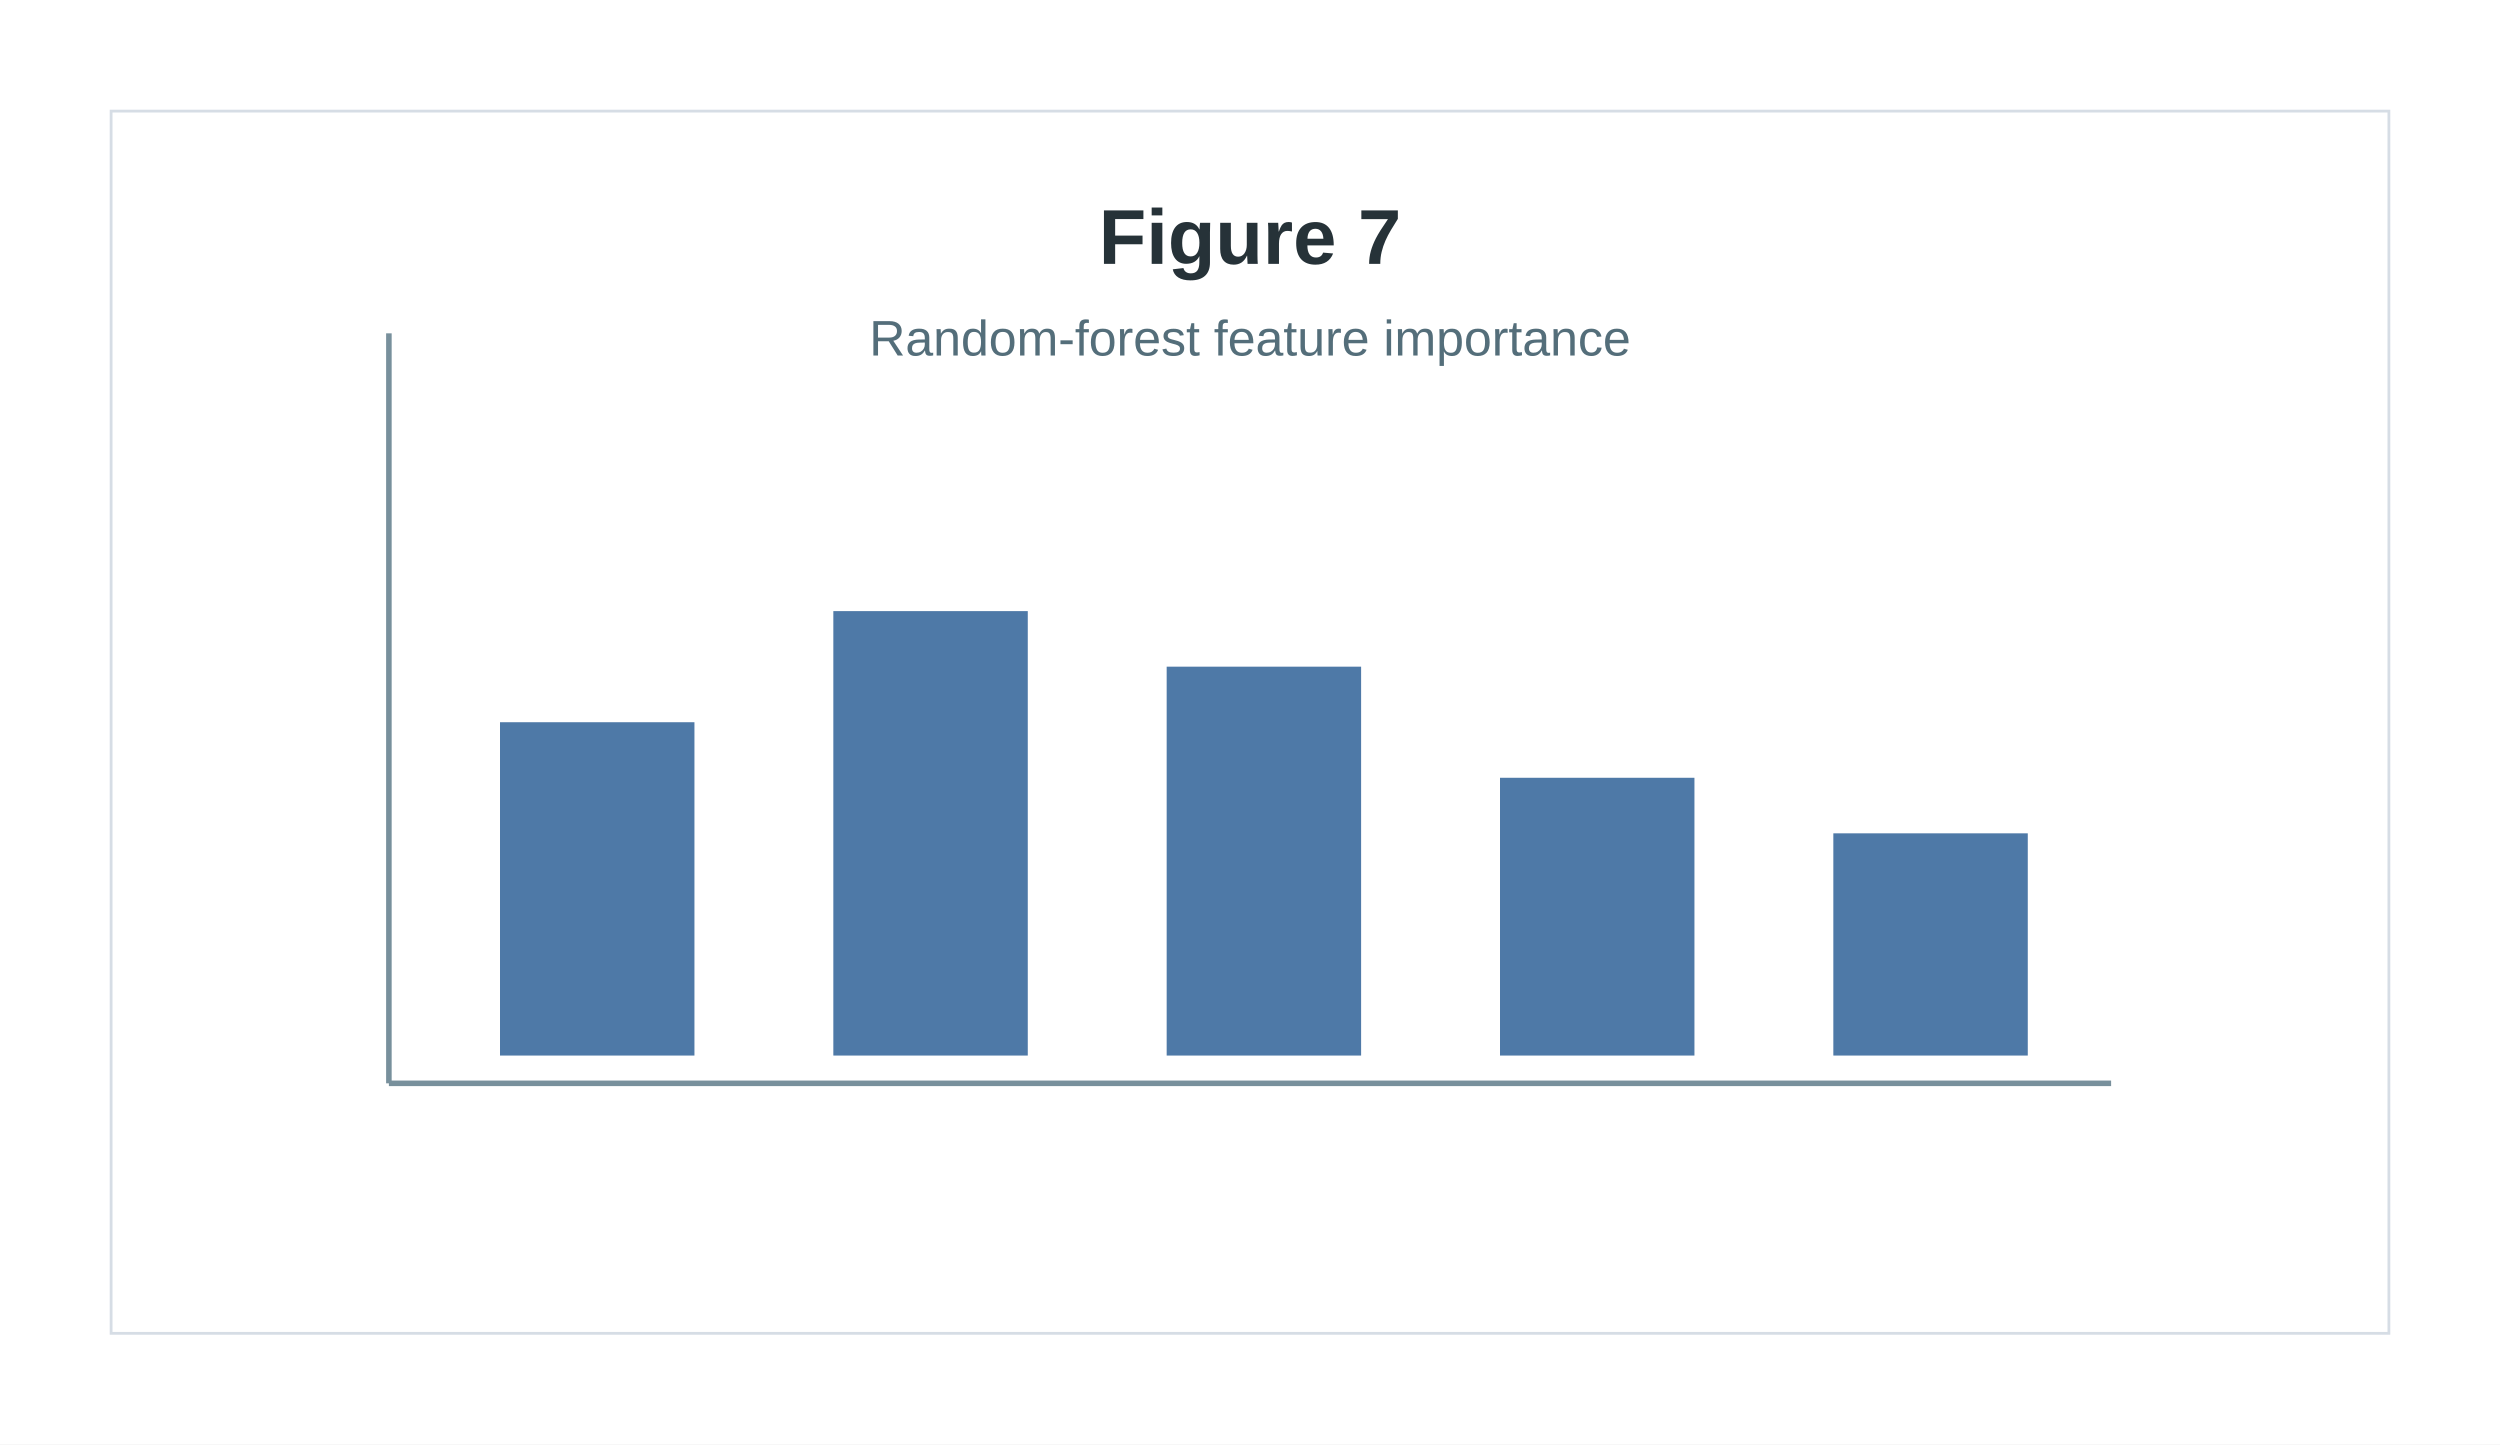
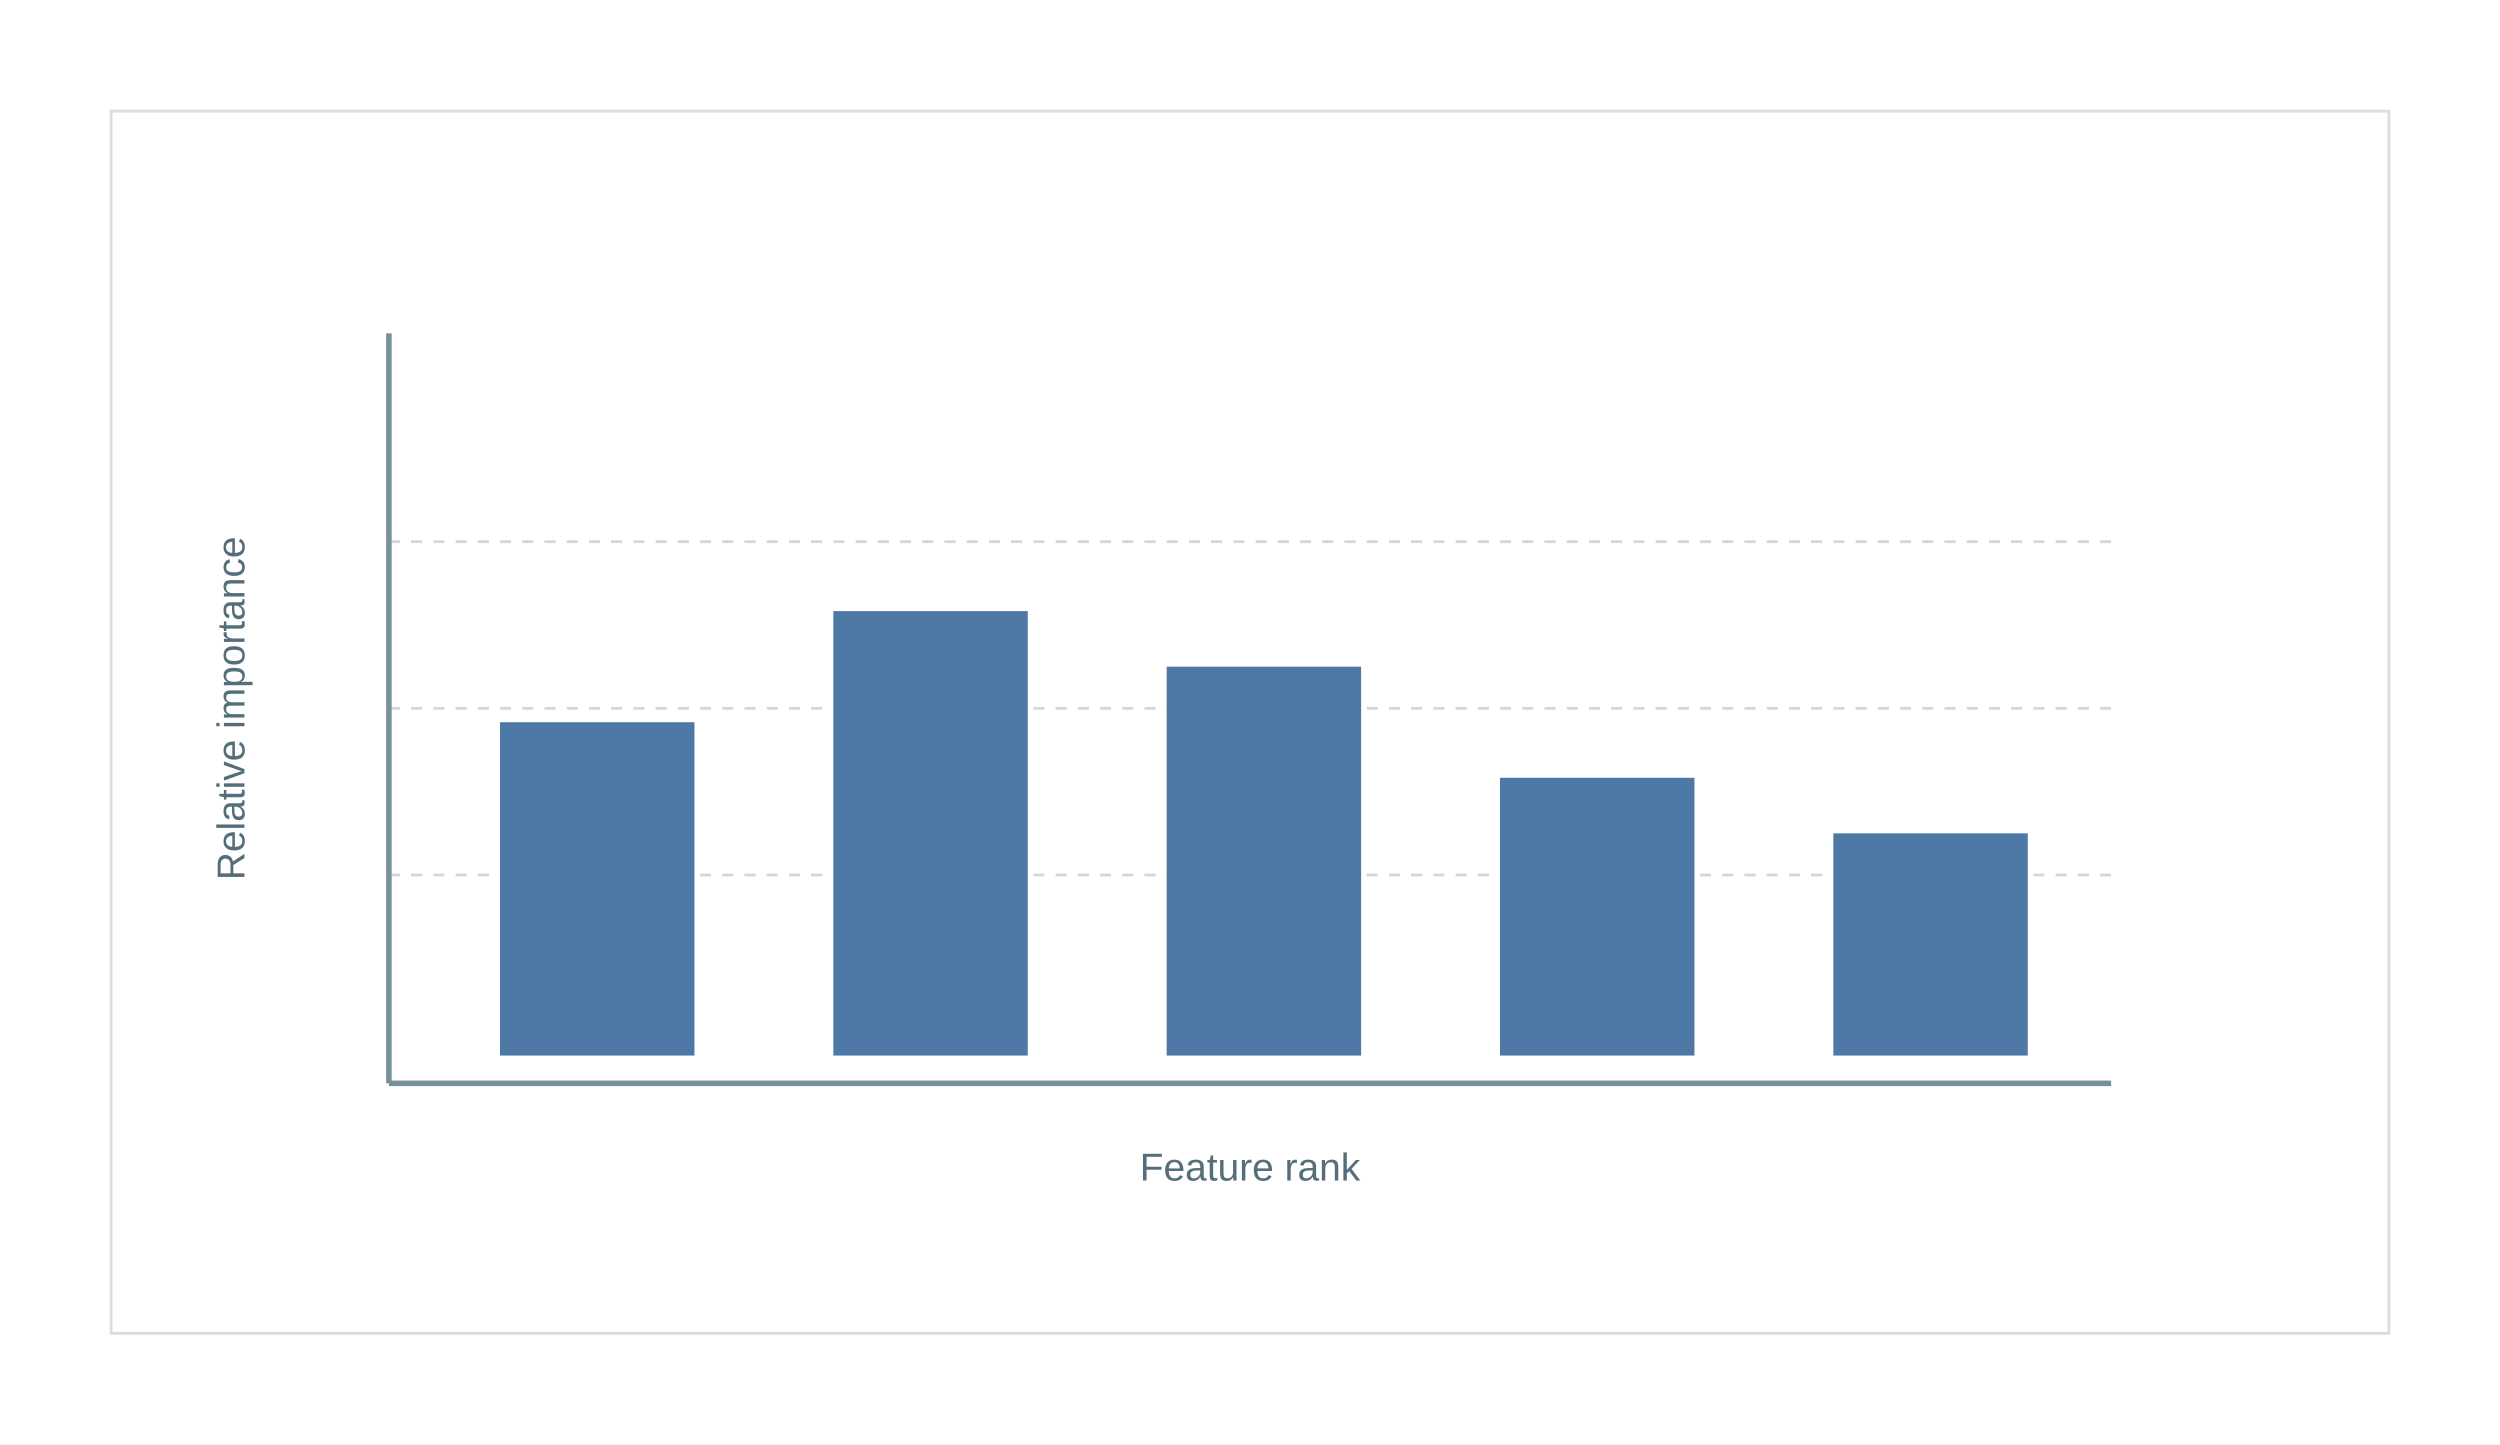
<svg xmlns="http://www.w3.org/2000/svg" width="900" height="520" viewBox="0 0 900 520">
  <rect width="900" height="520" fill="#ffffff" />
  <rect x="40" y="40" width="820" height="440" fill="#ffffff" stroke="#d6dde5" />
-   <text x="450" y="95" text-anchor="middle" font-family="Segoe UI, Arial, sans-serif" font-size="28" font-weight="600" fill="#263238">Figure 7</text>
-   <text x="450" y="128" text-anchor="middle" font-family="Segoe UI, Arial, sans-serif" font-size="18" fill="#546e7a">Random-forest feature importance</text>
+   <line x1="140" y1="255" x2="760" y2="255" stroke="#cfd8dc" stroke-width="1" stroke-dasharray="4 4" />
+   <line x1="140" y1="195" x2="760" y2="195" stroke="#cfd8dc" stroke-width="1" stroke-dasharray="4 4" />
+   <line x1="140" y1="315" x2="760" y2="315" stroke="#cfd8dc" stroke-width="1" stroke-dasharray="4 4" />
  <rect x="180" y="260" width="70" height="120" fill="#4e79a7" />
  <rect x="300" y="220" width="70" height="160" fill="#4e79a7" />
  <rect x="420" y="240" width="70" height="140" fill="#4e79a7" />
  <rect x="540" y="280" width="70" height="100" fill="#4e79a7" />
  <rect x="660" y="300" width="70" height="80" fill="#4e79a7" />
  <line x1="140" y1="390" x2="760" y2="390" stroke="#78909c" stroke-width="2" />
  <line x1="140" y1="120" x2="140" y2="390" stroke="#78909c" stroke-width="2" />
+   <text x="450" y="425" text-anchor="middle" font-family="Segoe UI, Arial, sans-serif" font-size="14" fill="#546e7a">Feature rank</text>
+   <text x="88" y="255" text-anchor="middle" transform="rotate(-90 88 255)" font-family="Segoe UI, Arial, sans-serif" font-size="14" fill="#546e7a">Relative importance</text>
</svg>
